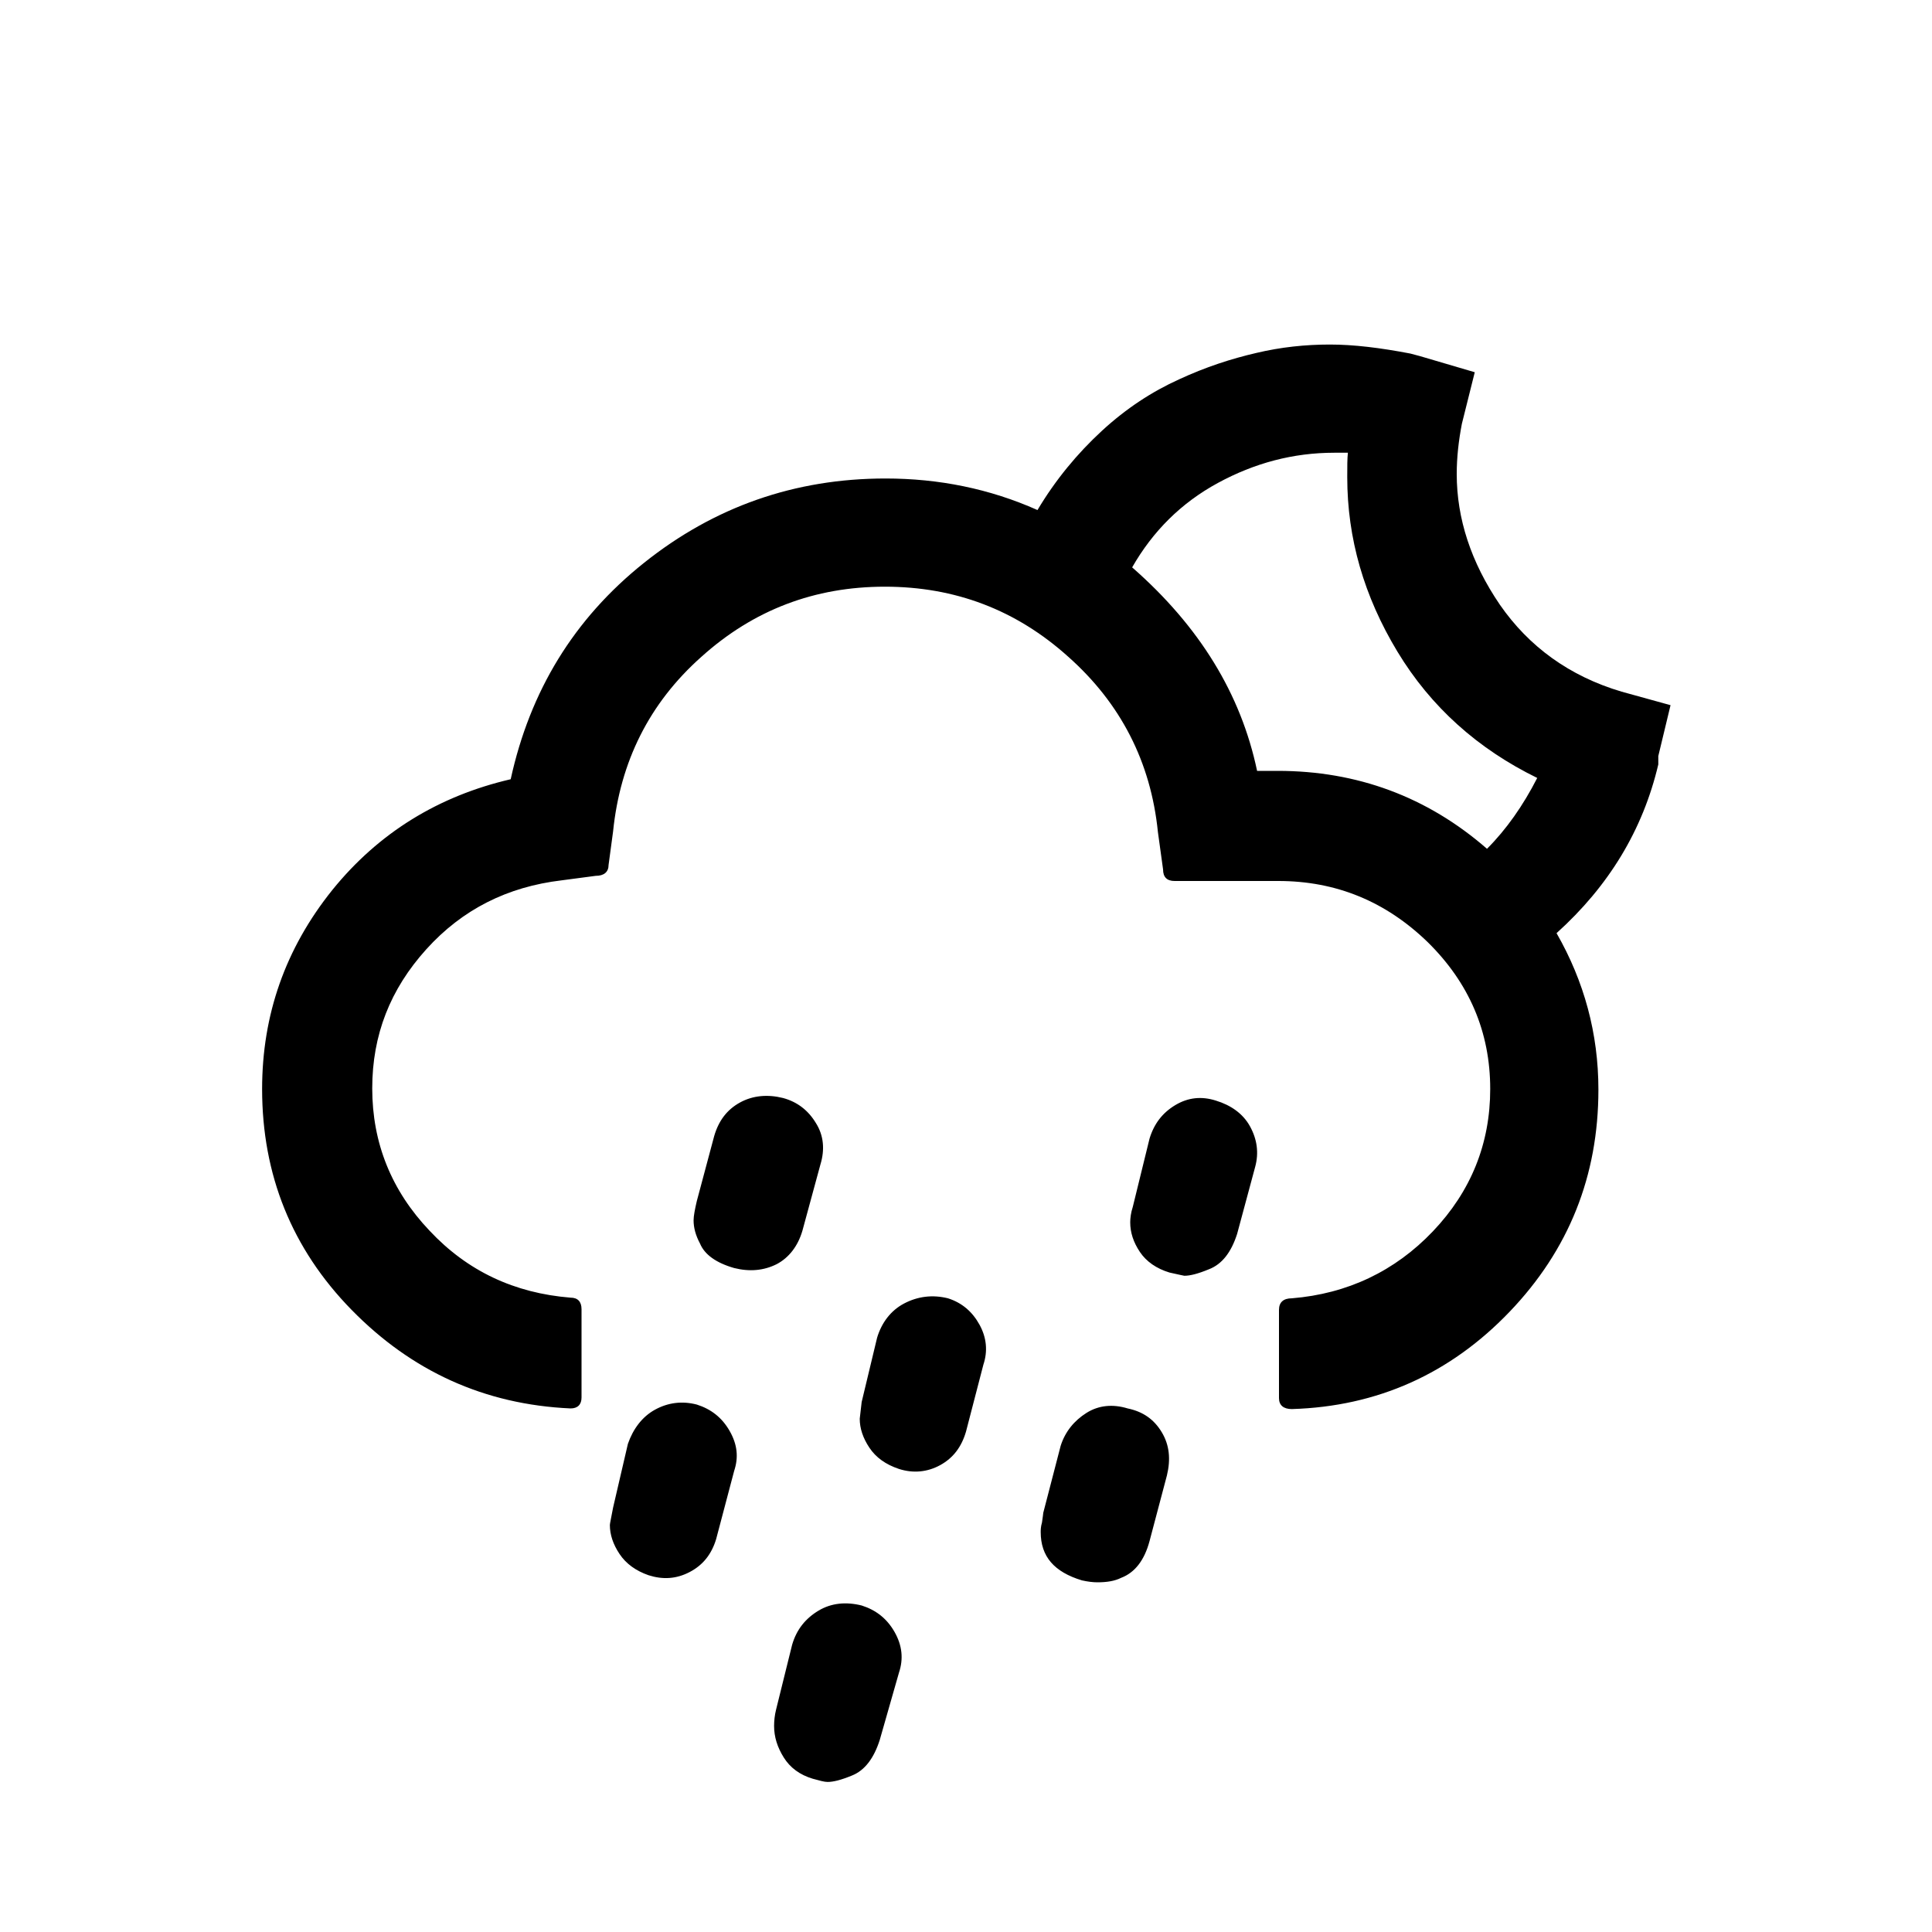
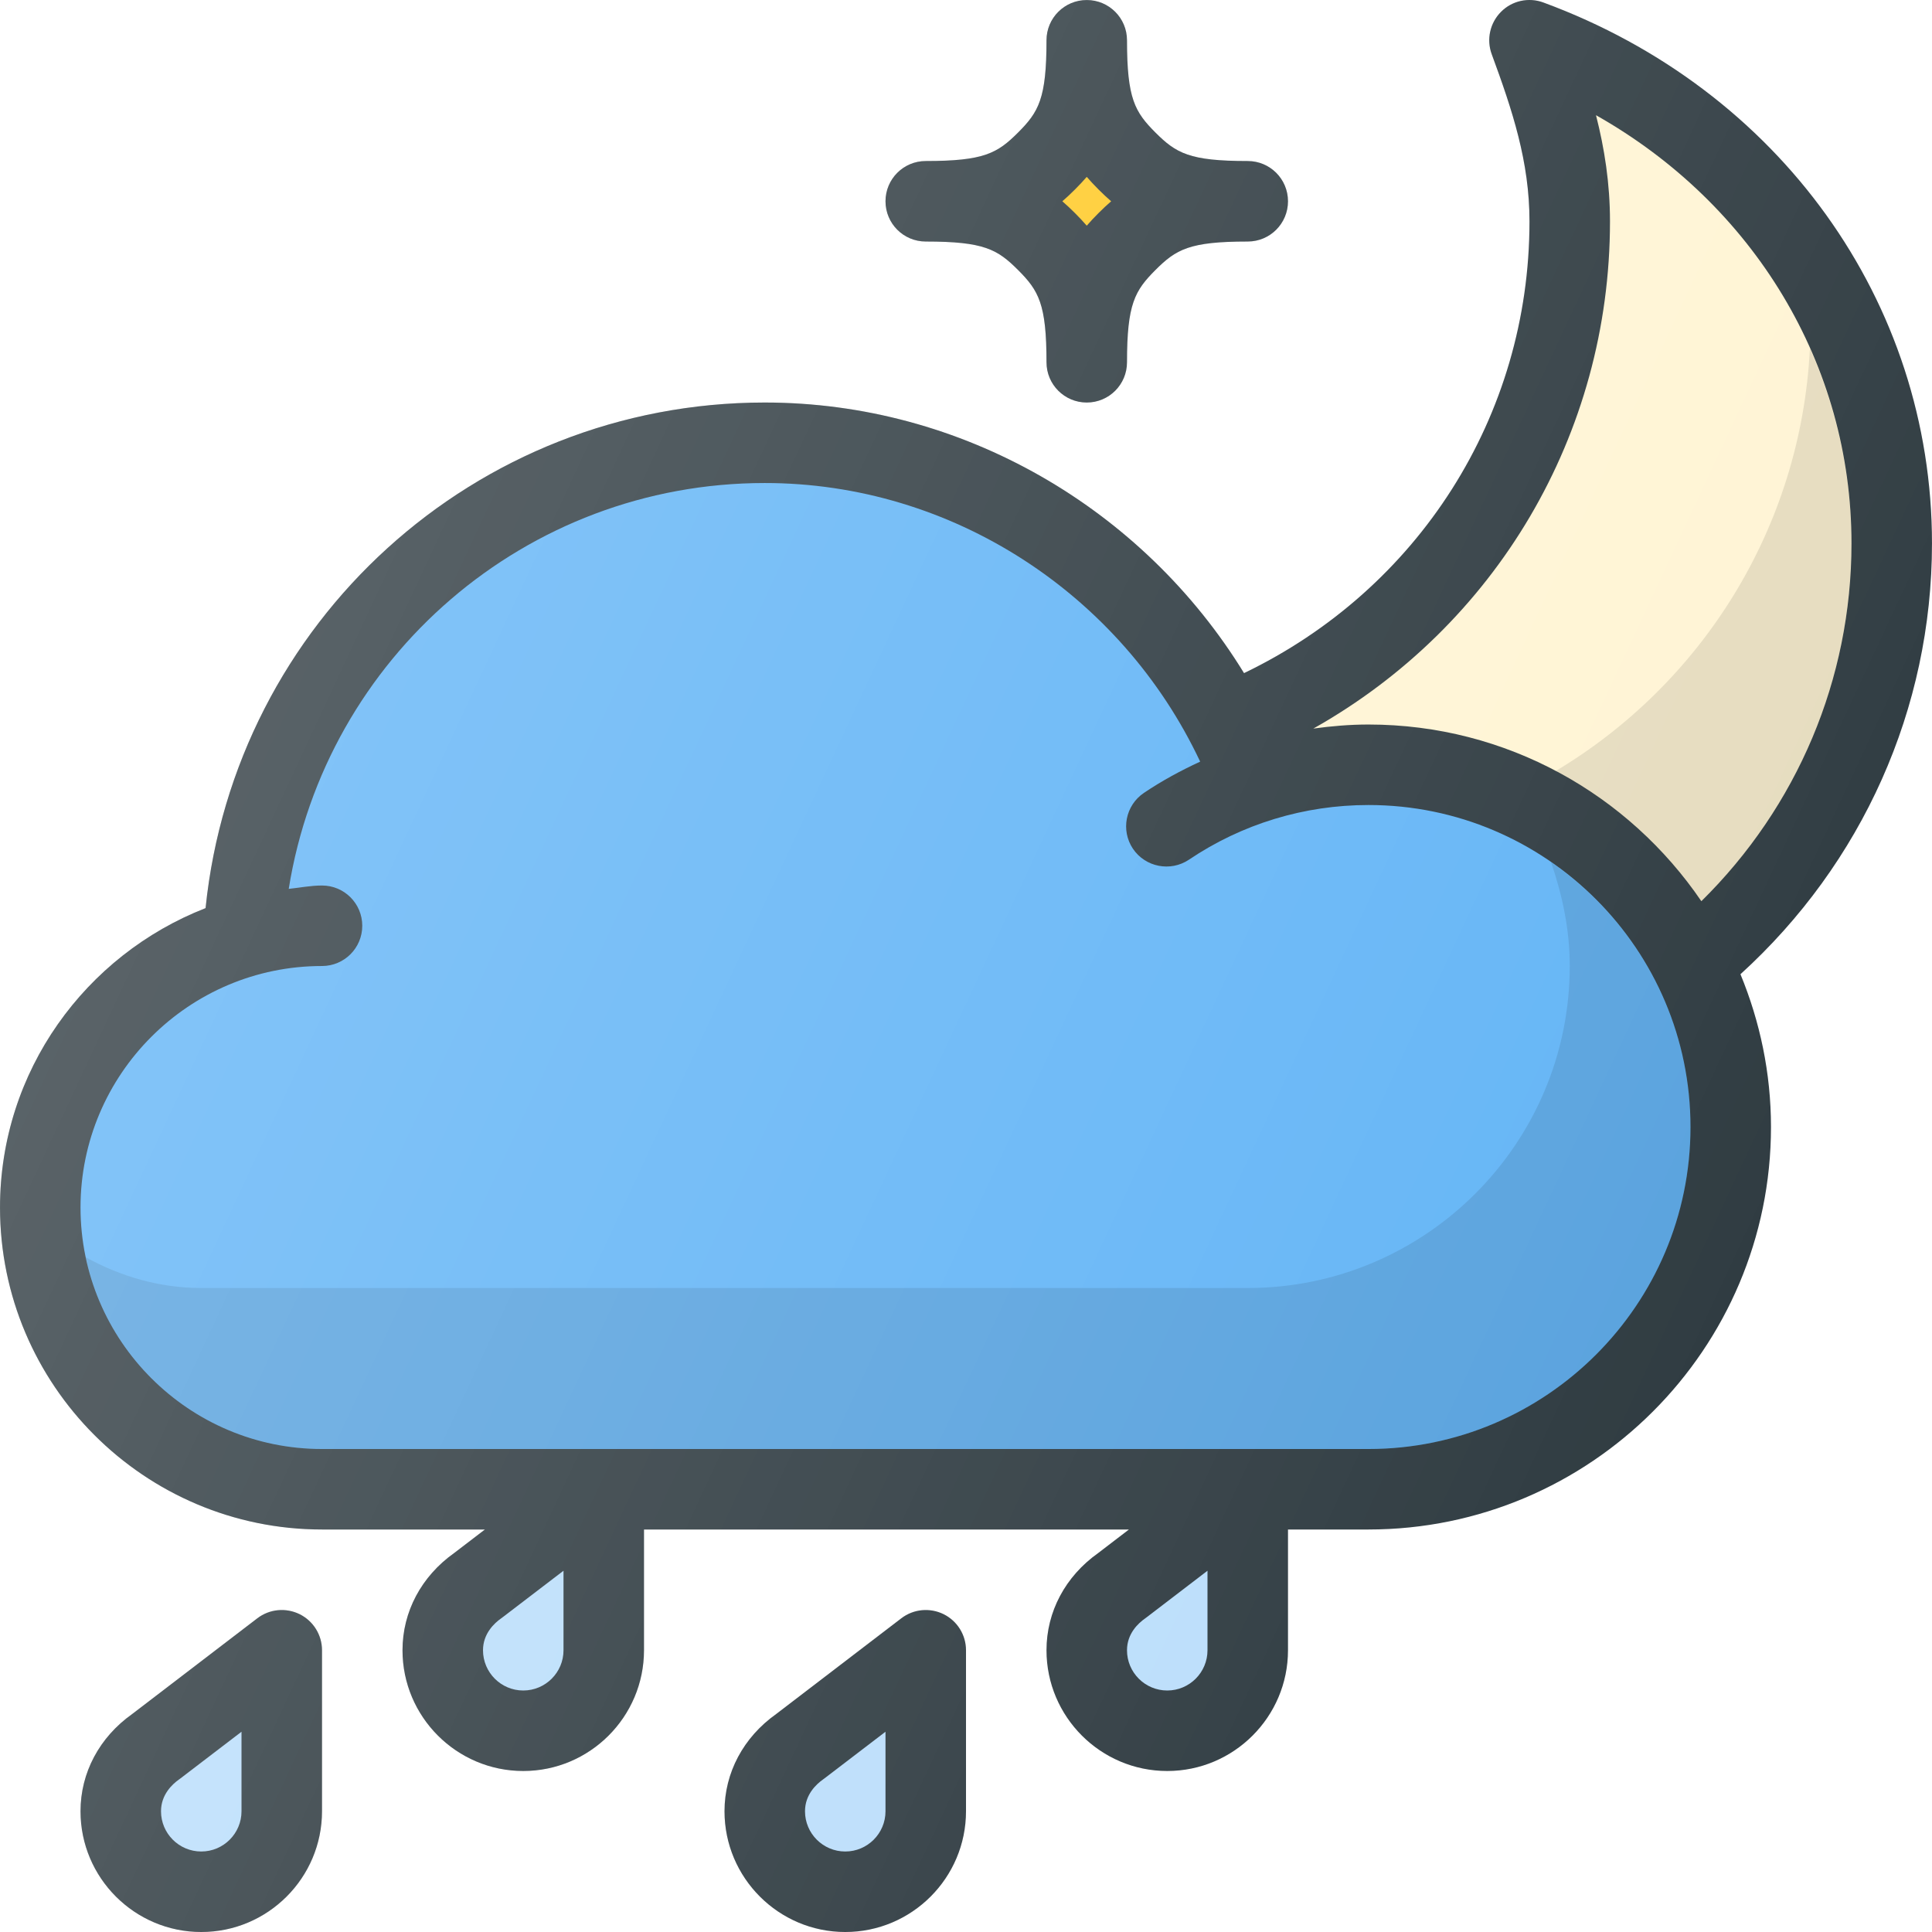
- <svg xmlns="http://www.w3.org/2000/svg" version="1.1" id="Layer_1" x="0px" y="0px" viewBox="0 0 30 30" style="enable-background:new 0 0 30 30;" xml:space="preserve">
-   <path d="M4.07,16.91c0,1.33,0.46,2.48,1.39,3.43s2.06,1.47,3.4,1.53c0.11,0,0.17-0.06,0.17-0.17v-1.37c0-0.12-0.06-0.18-0.17-0.18  c-0.87-0.07-1.6-0.41-2.19-1.04c-0.59-0.62-0.89-1.36-0.89-2.21c0-0.83,0.28-1.54,0.84-2.16s1.26-0.97,2.1-1.07l0.53-0.07  c0.13,0,0.2-0.06,0.2-0.17l0.07-0.52c0.11-1.08,0.56-1.99,1.37-2.71c0.81-0.73,1.76-1.09,2.85-1.09c1.09,0,2.04,0.36,2.85,1.09  c0.81,0.72,1.28,1.63,1.39,2.72l0.08,0.58c0,0.12,0.06,0.18,0.18,0.18h1.61c0.9,0,1.67,0.32,2.32,0.95  c0.64,0.63,0.97,1.39,0.97,2.28c0,0.85-0.3,1.59-0.89,2.21c-0.59,0.62-1.33,0.97-2.19,1.04c-0.13,0-0.2,0.06-0.2,0.18v1.37  c0,0.11,0.07,0.17,0.2,0.17c1.33-0.04,2.46-0.55,3.38-1.51c0.92-0.96,1.38-2.11,1.38-3.45c0-0.87-0.22-1.68-0.65-2.43  c0.81-0.73,1.34-1.6,1.58-2.62v-0.13l0.19-0.79l-0.76-0.21c-0.81-0.24-1.44-0.7-1.89-1.35c-0.45-0.66-0.67-1.34-0.67-2.03  c0-0.26,0.03-0.52,0.08-0.78l0.2-0.8l-0.85-0.25L21.9,5.49c-0.47-0.09-0.88-0.14-1.25-0.14c-0.38,0-0.76,0.04-1.14,0.13  c-0.39,0.09-0.79,0.22-1.2,0.41c-0.42,0.19-0.82,0.45-1.2,0.8c-0.38,0.35-0.72,0.76-1,1.23c-0.74-0.33-1.53-0.49-2.36-0.49  c-1.41,0-2.66,0.44-3.75,1.31s-1.77,1.99-2.07,3.36c-1.12,0.26-2.05,0.83-2.77,1.72C4.43,14.73,4.07,15.76,4.07,16.91z M9.47,23.68  c0,0.15,0.05,0.3,0.15,0.45c0.1,0.15,0.25,0.26,0.45,0.33c0.22,0.07,0.43,0.06,0.64-0.05s0.34-0.28,0.41-0.51l0.28-1.06  c0.07-0.21,0.05-0.41-0.07-0.62c-0.12-0.21-0.29-0.34-0.51-0.41c-0.23-0.06-0.45-0.03-0.65,0.08s-0.34,0.3-0.42,0.53l-0.23,0.99  C9.49,23.57,9.47,23.66,9.47,23.68z M10.77,18.95c0,0.11,0.03,0.23,0.1,0.36c0.07,0.17,0.25,0.3,0.53,0.38  c0.24,0.06,0.46,0.04,0.66-0.06c0.19-0.1,0.33-0.28,0.4-0.52l0.28-1.03c0.07-0.23,0.05-0.45-0.07-0.64  c-0.12-0.2-0.29-0.33-0.51-0.39c-0.24-0.06-0.47-0.04-0.67,0.07c-0.2,0.11-0.33,0.28-0.4,0.52l-0.27,1.01  C10.79,18.78,10.77,18.88,10.77,18.95z M12.02,26.8c0,0.17,0.05,0.33,0.15,0.49c0.1,0.16,0.25,0.27,0.45,0.33  c0.11,0.03,0.18,0.05,0.23,0.05c0.09,0,0.21-0.03,0.38-0.1c0.2-0.08,0.34-0.27,0.43-0.55l0.3-1.05c0.07-0.21,0.05-0.42-0.07-0.63  c-0.12-0.21-0.29-0.34-0.51-0.41c-0.24-0.06-0.47-0.04-0.67,0.08c-0.2,0.12-0.34,0.29-0.41,0.53l-0.25,1.01  C12.03,26.63,12.02,26.72,12.02,26.8z M13.35,22.03c0,0.15,0.05,0.3,0.15,0.45s0.25,0.26,0.46,0.33c0.22,0.07,0.44,0.05,0.64-0.06  c0.2-0.11,0.33-0.28,0.4-0.52l0.27-1.04c0.07-0.21,0.05-0.42-0.06-0.62c-0.11-0.2-0.27-0.34-0.49-0.41  c-0.24-0.06-0.47-0.03-0.68,0.08s-0.35,0.3-0.42,0.53l-0.24,1L13.35,22.03z M16.16,23.79c0,0.38,0.21,0.62,0.64,0.75  c0.09,0.02,0.17,0.03,0.24,0.03c0.15,0,0.27-0.02,0.37-0.07c0.21-0.08,0.36-0.27,0.44-0.57l0.27-1.02c0.06-0.25,0.04-0.47-0.08-0.67  s-0.29-0.32-0.53-0.37c-0.23-0.07-0.45-0.05-0.64,0.07s-0.33,0.29-0.4,0.51l-0.27,1.04c0,0.02-0.01,0.07-0.02,0.15  C16.16,23.71,16.16,23.76,16.16,23.79z M17.55,18.98c0,0.16,0.05,0.31,0.15,0.46c0.1,0.15,0.26,0.26,0.46,0.32  c0.14,0.03,0.22,0.05,0.23,0.05c0.09,0,0.21-0.03,0.38-0.1c0.21-0.08,0.35-0.27,0.44-0.55l0.28-1.04c0.06-0.22,0.03-0.43-0.08-0.63  s-0.3-0.33-0.53-0.4c-0.22-0.07-0.43-0.05-0.63,0.07s-0.33,0.29-0.4,0.52l-0.26,1.06C17.56,18.83,17.55,18.92,17.55,18.98z   M17.58,8.81c0.32-0.56,0.76-1,1.33-1.31c0.57-0.31,1.17-0.47,1.81-0.47h0.21c-0.01,0.09-0.01,0.21-0.01,0.38  c0,0.95,0.26,1.85,0.78,2.71c0.52,0.86,1.25,1.51,2.17,1.96c-0.22,0.43-0.48,0.8-0.78,1.1c-0.93-0.81-2.02-1.21-3.25-1.21h-0.32  C19.27,10.78,18.63,9.73,17.58,8.81z" />
+ <svg xmlns="http://www.w3.org/2000/svg" version="1.1" id="Capa_1" x="0px" y="0px" viewBox="0 0 512.009 512.009" style="enable-background:new 0 0 512.009 512.009;" xml:space="preserve">
+   <path style="fill:#303C42;" d="M512.004,144.009c0-64.042-40.427-120.302-102.979-143.344c-3.906-1.448-8.313-0.49-11.229,2.469  c-2.938,2.937-3.906,7.323-2.469,11.229c5.479,14.875,10.01,28.479,10.01,44.312c0,51.691-29.538,97.544-75.65,119.714  c-26.79-43.665-74.723-71.714-127.017-71.714c-76.845,0-140.443,58.293-148.191,133.992c-31.801,12.417-54.475,43.198-54.475,79.341  c0,47.052,38.281,85.333,85.333,85.333h43.174l-8.143,6.229c-8.708,6.188-13.698,15.573-13.698,25.771c0,17.646,14.354,32,32,32  s32-14.354,32-32v-32h128.517l-8.152,6.24c-8.708,6.177-13.698,15.552-13.698,25.76c0,17.646,14.354,32,32,32  c17.646,0,32-14.354,32-32v-32h21.333c58.813,0,106.667-47.854,106.667-106.667c0-14.34-2.934-27.987-8.089-40.49  C493.497,228.858,512.004,187.823,512.004,144.009z" />
+   <g>
+     <path style="fill:#BBDEFB;" d="M149.338,437.342c0,5.885-4.781,10.667-10.667,10.667s-10.667-4.781-10.667-10.667   c0-4.417,3.01-7.188,4.802-8.448c0.125-0.083,0.24-0.167,0.354-0.26l16.177-12.365V437.342z" />
+     <path style="fill:#BBDEFB;" d="M320.004,437.342c0,5.885-4.781,10.667-10.667,10.667c-5.885,0-10.667-4.781-10.667-10.667   c0-4.417,3-7.177,4.792-8.427c0.125-0.083,0.25-0.177,0.365-0.271l16.177-12.375V437.342z" />
+   </g>
+   <path style="fill:#303C42;" d="M245.338,64.009c15.458,0,18.979,2.073,24.458,7.542c5.469,5.479,7.542,9,7.542,24.458  c0,5.896,4.771,10.667,10.667,10.667s10.667-4.771,10.667-10.667c0-15.458,2.073-18.979,7.542-24.458  c5.479-5.469,9-7.542,24.458-7.542c5.896,0,10.667-4.771,10.667-10.667s-4.771-10.667-10.667-10.667  c-15.458,0-18.979-2.073-24.458-7.542c-5.469-5.479-7.542-9-7.542-24.458c0-5.896-4.771-10.667-10.667-10.667  s-10.667,4.771-10.667,10.667c0,15.458-2.073,18.979-7.542,24.458c-5.479,5.469-9,7.542-24.458,7.542  c-5.896,0-10.667,4.771-10.667,10.667S239.442,64.009,245.338,64.009z" />
+   <path style="fill:#FFCA28;" d="M284.879,50.217c1.125-1.125,2.167-2.229,3.125-3.344c0.958,1.115,2,2.219,3.125,3.344  s2.229,2.167,3.344,3.125c-1.115,0.958-2.219,2-3.344,3.125s-2.167,2.229-3.125,3.344c-0.958-1.115-2-2.219-3.125-3.344  s-2.229-2.167-3.344-3.125C282.65,52.384,283.754,51.342,284.879,50.217z" />
+   <path style="fill:#303C42;" d="M79.4,427.78c-3.635-1.781-7.969-1.385-11.208,1.094l-33.156,25.365  c-8.708,6.188-13.698,15.573-13.698,25.771c0,17.646,14.354,32,32,32s32-14.354,32-32v-42.667  C85.338,433.28,83.036,429.582,79.4,427.78z" />
+   <path style="fill:#BBDEFB;" d="M64.004,480.009c0,5.885-4.781,10.667-10.667,10.667s-10.667-4.781-10.667-10.667  c0-4.417,3.01-7.188,4.802-8.448c0.125-0.083,0.24-0.167,0.354-0.26l16.177-12.365V480.009z" />
+   <path style="fill:#303C42;" d="M250.067,427.78c-3.635-1.781-7.969-1.385-11.208,1.094l-33.156,25.365  c-8.708,6.188-13.698,15.573-13.698,25.771c0,17.646,14.354,32,32,32s32-14.354,32-32v-42.667  C256.004,433.28,253.702,429.582,250.067,427.78z" />
+   <path style="fill:#BBDEFB;" d="M234.671,480.009c0,5.885-4.781,10.667-10.667,10.667c-5.885,0-10.667-4.781-10.667-10.667  c0-4.417,3.01-7.188,4.802-8.448c0.125-0.083,0.24-0.167,0.354-0.26l16.177-12.365V480.009z" />
+   <path style="fill:#FFF4D4;" d="M426.671,58.675c0-10.094-1.458-19.323-3.708-28.146c41.771,23.594,67.708,66.094,67.708,113.479  c0,35.964-14.41,69.819-39.785,94.818c-19.212-28.224-51.576-46.818-88.215-46.818c-4.926,0-9.799,0.415-14.618,1.077  C396.339,165.897,426.671,115.213,426.671,58.675z" />
+   <path style="fill:#64B5F6;" d="M448.004,298.675c0,47.052-38.271,85.333-85.333,85.333H85.338c-35.292,0-64-28.708-64-64  s28.708-64,64-64c5.896,0,10.667-4.771,10.667-10.667s-4.771-10.667-10.667-10.667c-3.02,0-5.879,0.585-8.819,0.892  c9.805-61.301,62.773-107.559,126.152-107.559c49.551,0,94.474,29.395,115.391,73.837c-5.147,2.374-10.152,5.087-14.911,8.288  c-4.875,3.292-6.188,9.917-2.896,14.813c3.313,4.885,9.938,6.146,14.813,2.896c14.083-9.49,30.563-14.5,47.604-14.5  C409.734,213.342,448.004,251.623,448.004,298.675z" />
+   <path style="opacity:0.1;enable-background:new    ;" d="M411.06,228.519c2.978,8.673,4.944,17.819,4.944,27.49  c0,47.052-38.271,85.333-85.333,85.333H53.338c-11.142,0-21.469-3.116-30.602-8.142c6.102,28.978,31.835,50.809,62.602,50.809  h277.333c47.063,0,85.333-38.281,85.333-85.333C448.004,269.597,433.336,243.933,411.06,228.519z" />
+   <path style="opacity:0.1;enable-background:new    ;" d="M479.651,92.315c-2.378,47.688-28.754,88.945-67.392,112.026  c15.512,8.198,28.803,20.056,38.626,34.486c25.375-24.999,39.785-58.854,39.785-94.818  C490.671,125.776,486.757,108.302,479.651,92.315z" />
+   <linearGradient id="SVGID_1_" gradientUnits="userSpaceOnUse" x1="-43.982" y1="638.197" x2="-25.532" y2="629.595" gradientTransform="matrix(21.3333 0 0 -21.3333 996.2449 13791.765)">
+     <stop offset="0" style="stop-color:#FFFFFF;stop-opacity:0.2" />
+     <stop offset="1" style="stop-color:#FFFFFF;stop-opacity:0" />
+   </linearGradient>
+   <path style="fill:url(#SVGID_1_);" d="M512.004,144.009c0-64.042-40.427-120.302-102.979-143.344  c-3.906-1.448-8.313-0.49-11.229,2.469c-2.938,2.937-3.906,7.323-2.469,11.229c5.479,14.875,10.01,28.479,10.01,44.312  c0,51.691-29.538,97.544-75.65,119.714c-26.79-43.665-74.723-71.714-127.017-71.714c-76.845,0-140.443,58.293-148.191,133.992  c-31.801,12.417-54.475,43.198-54.475,79.341c0,47.052,38.281,85.333,85.333,85.333h43.174l-8.143,6.229  c-8.708,6.188-13.698,15.573-13.698,25.771c0,17.646,14.354,32,32,32s32-14.354,32-32v-32h128.517l-8.152,6.24  c-8.708,6.177-13.698,15.552-13.698,25.76c0,17.646,14.354,32,32,32c17.646,0,32-14.354,32-32v-32h21.333  c58.813,0,106.667-47.854,106.667-106.667c0-14.34-2.934-27.987-8.089-40.49C493.497,228.858,512.004,187.823,512.004,144.009z   M245.338,64.009c15.458,0,18.979,2.073,24.458,7.542c5.469,5.479,7.542,9,7.542,24.458c0,5.896,4.771,10.667,10.667,10.667  s10.667-4.771,10.667-10.667c0-15.458,2.073-18.979,7.542-24.458c5.479-5.469,9-7.542,24.458-7.542  c5.896,0,10.667-4.771,10.667-10.667s-4.771-10.667-10.667-10.667c-15.458,0-18.979-2.073-24.458-7.542  c-5.469-5.479-7.542-9-7.542-24.458c0-5.896-4.771-10.667-10.667-10.667s-10.667,4.771-10.667,10.667  c0,15.458-2.073,18.979-7.542,24.458c-5.479,5.469-9,7.542-24.458,7.542c-5.896,0-10.667,4.771-10.667,10.667  S239.442,64.009,245.338,64.009z M79.4,427.78c-3.635-1.781-7.969-1.385-11.208,1.094l-33.156,25.365  c-8.708,6.188-13.698,15.573-13.698,25.771c0,17.646,14.354,32,32,32s32-14.354,32-32v-42.667  C85.338,433.28,83.036,429.582,79.4,427.78z M250.067,427.78c-3.635-1.781-7.969-1.385-11.208,1.094l-33.156,25.365  c-8.708,6.188-13.698,15.573-13.698,25.771c0,17.646,14.354,32,32,32s32-14.354,32-32v-42.667  C256.004,433.28,253.702,429.582,250.067,427.78z" />
+   <g>
+ </g>
+   <g>
+ </g>
+   <g>
+ </g>
+   <g>
+ </g>
+   <g>
+ </g>
+   <g>
+ </g>
+   <g>
+ </g>
+   <g>
+ </g>
+   <g>
+ </g>
+   <g>
+ </g>
+   <g>
+ </g>
+   <g>
+ </g>
+   <g>
+ </g>
+   <g>
+ </g>
+   <g>
+ </g>
</svg>
